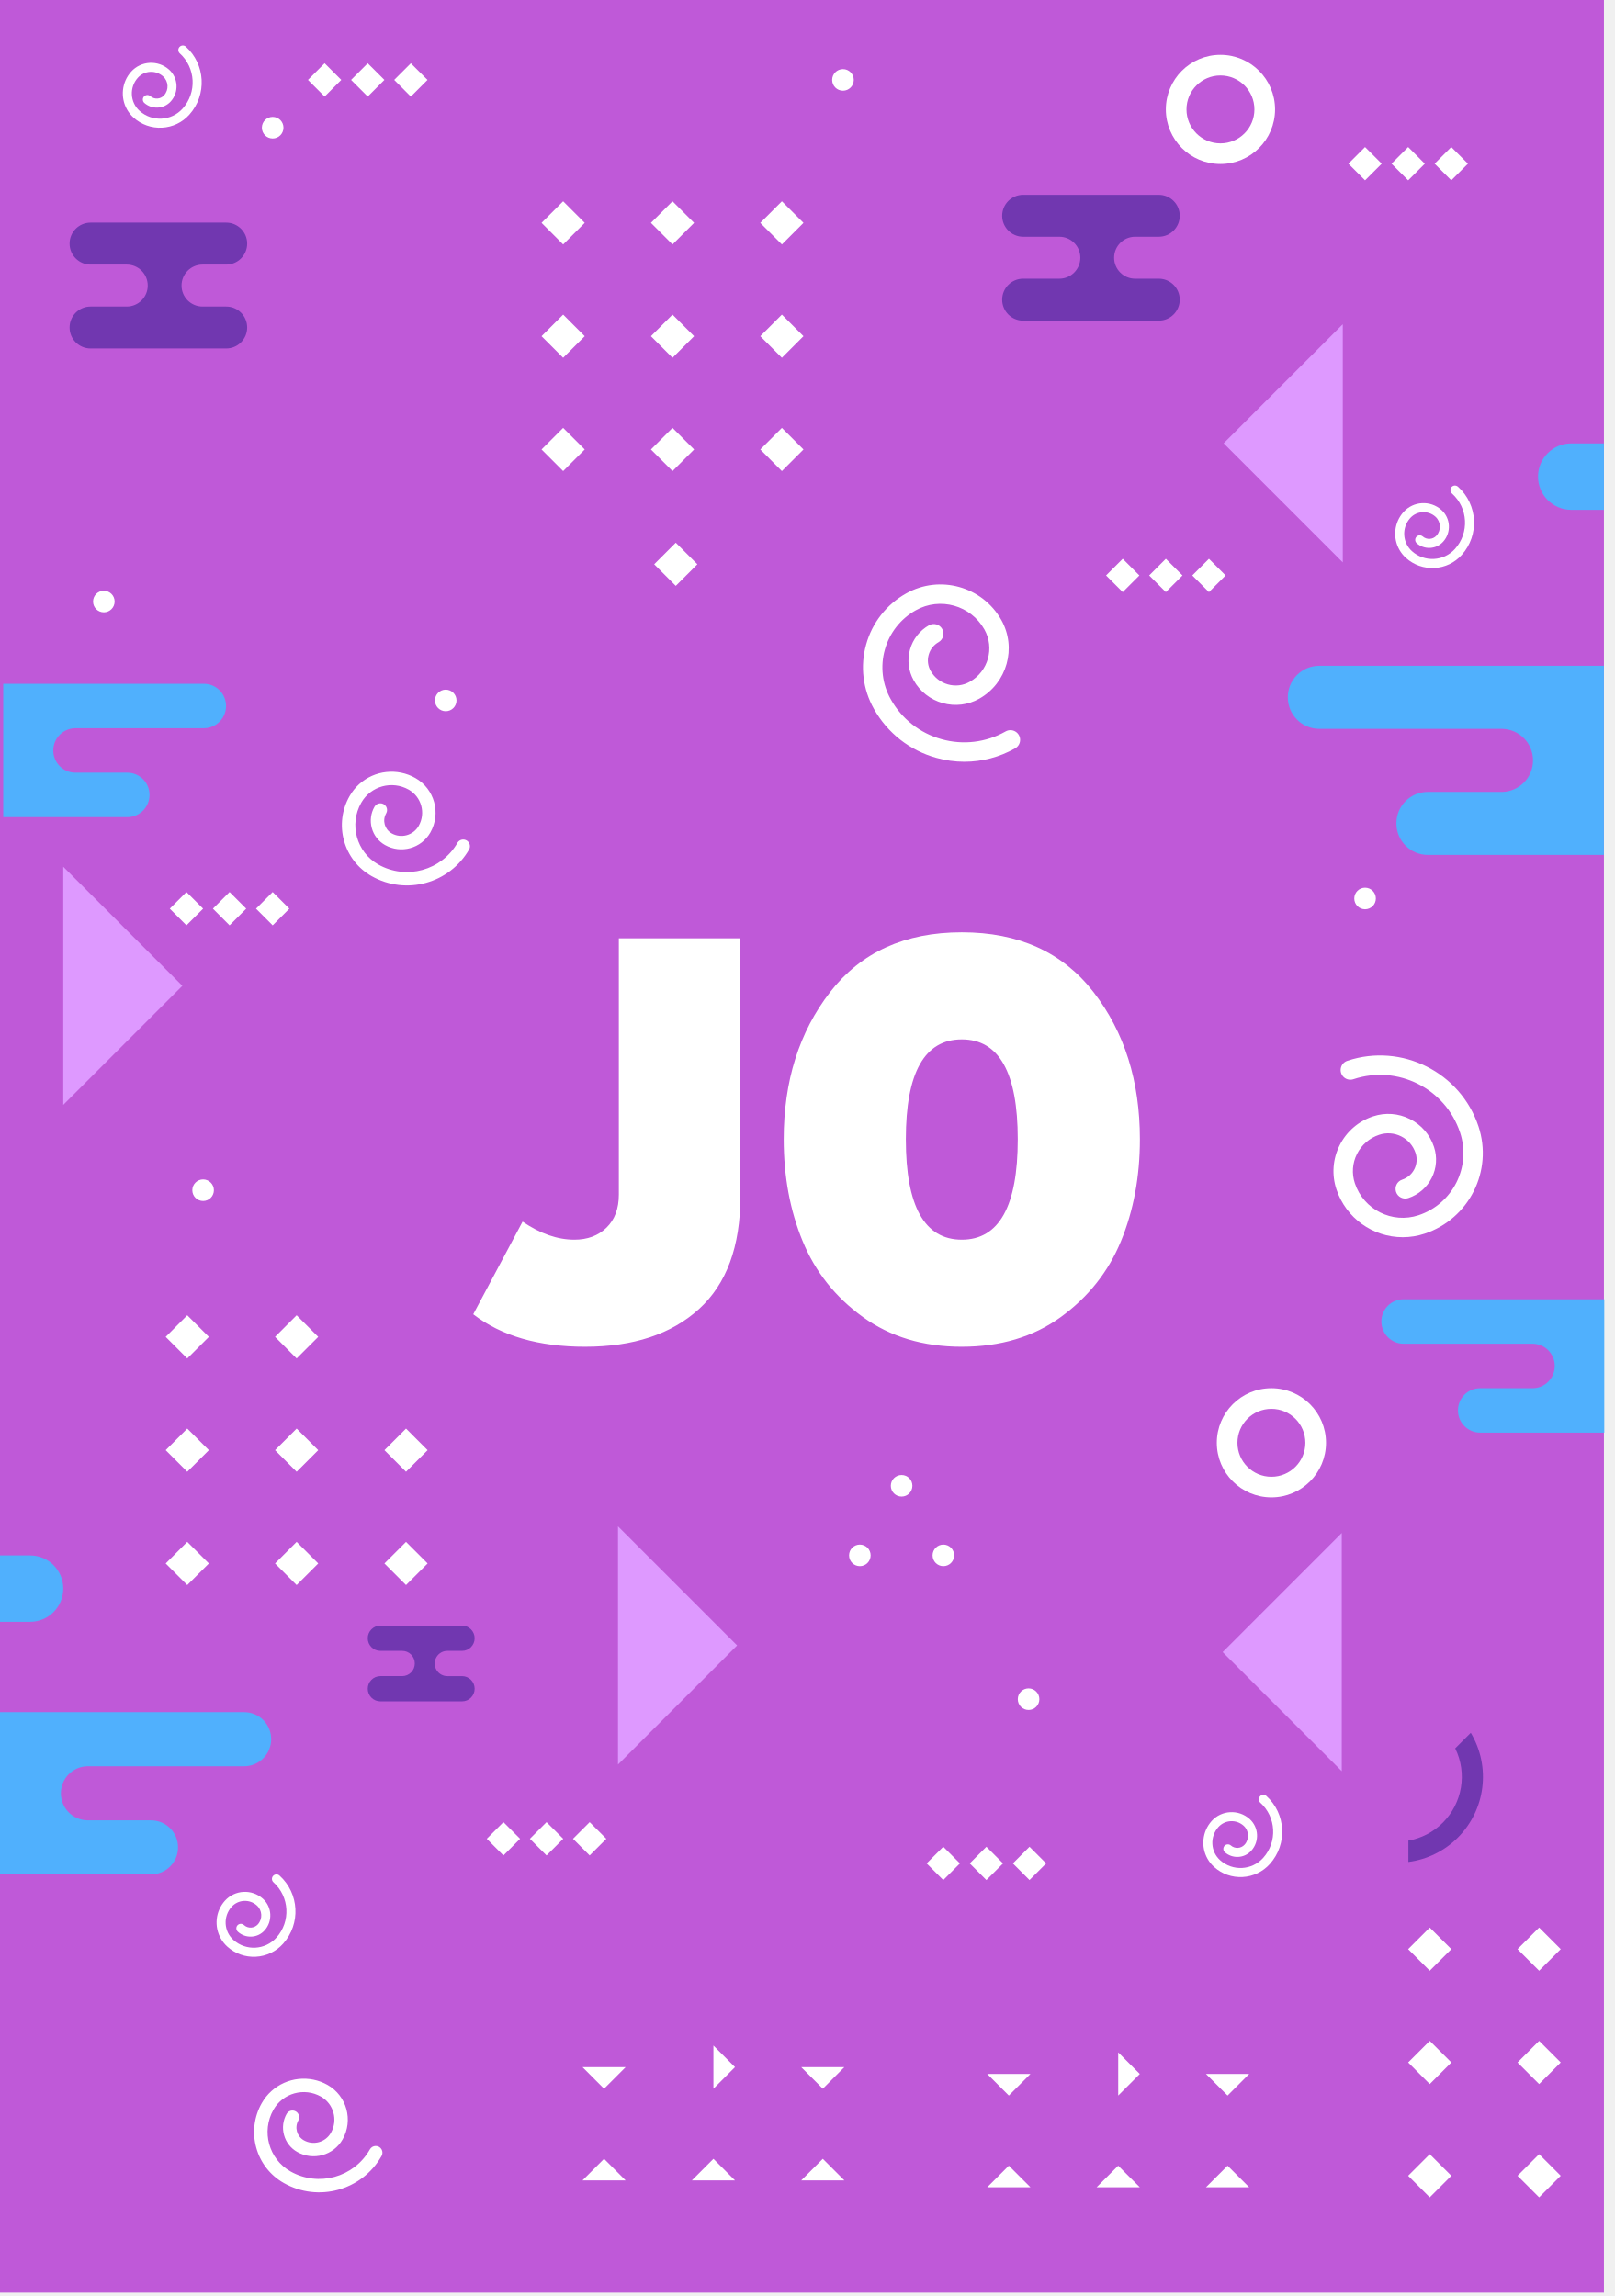
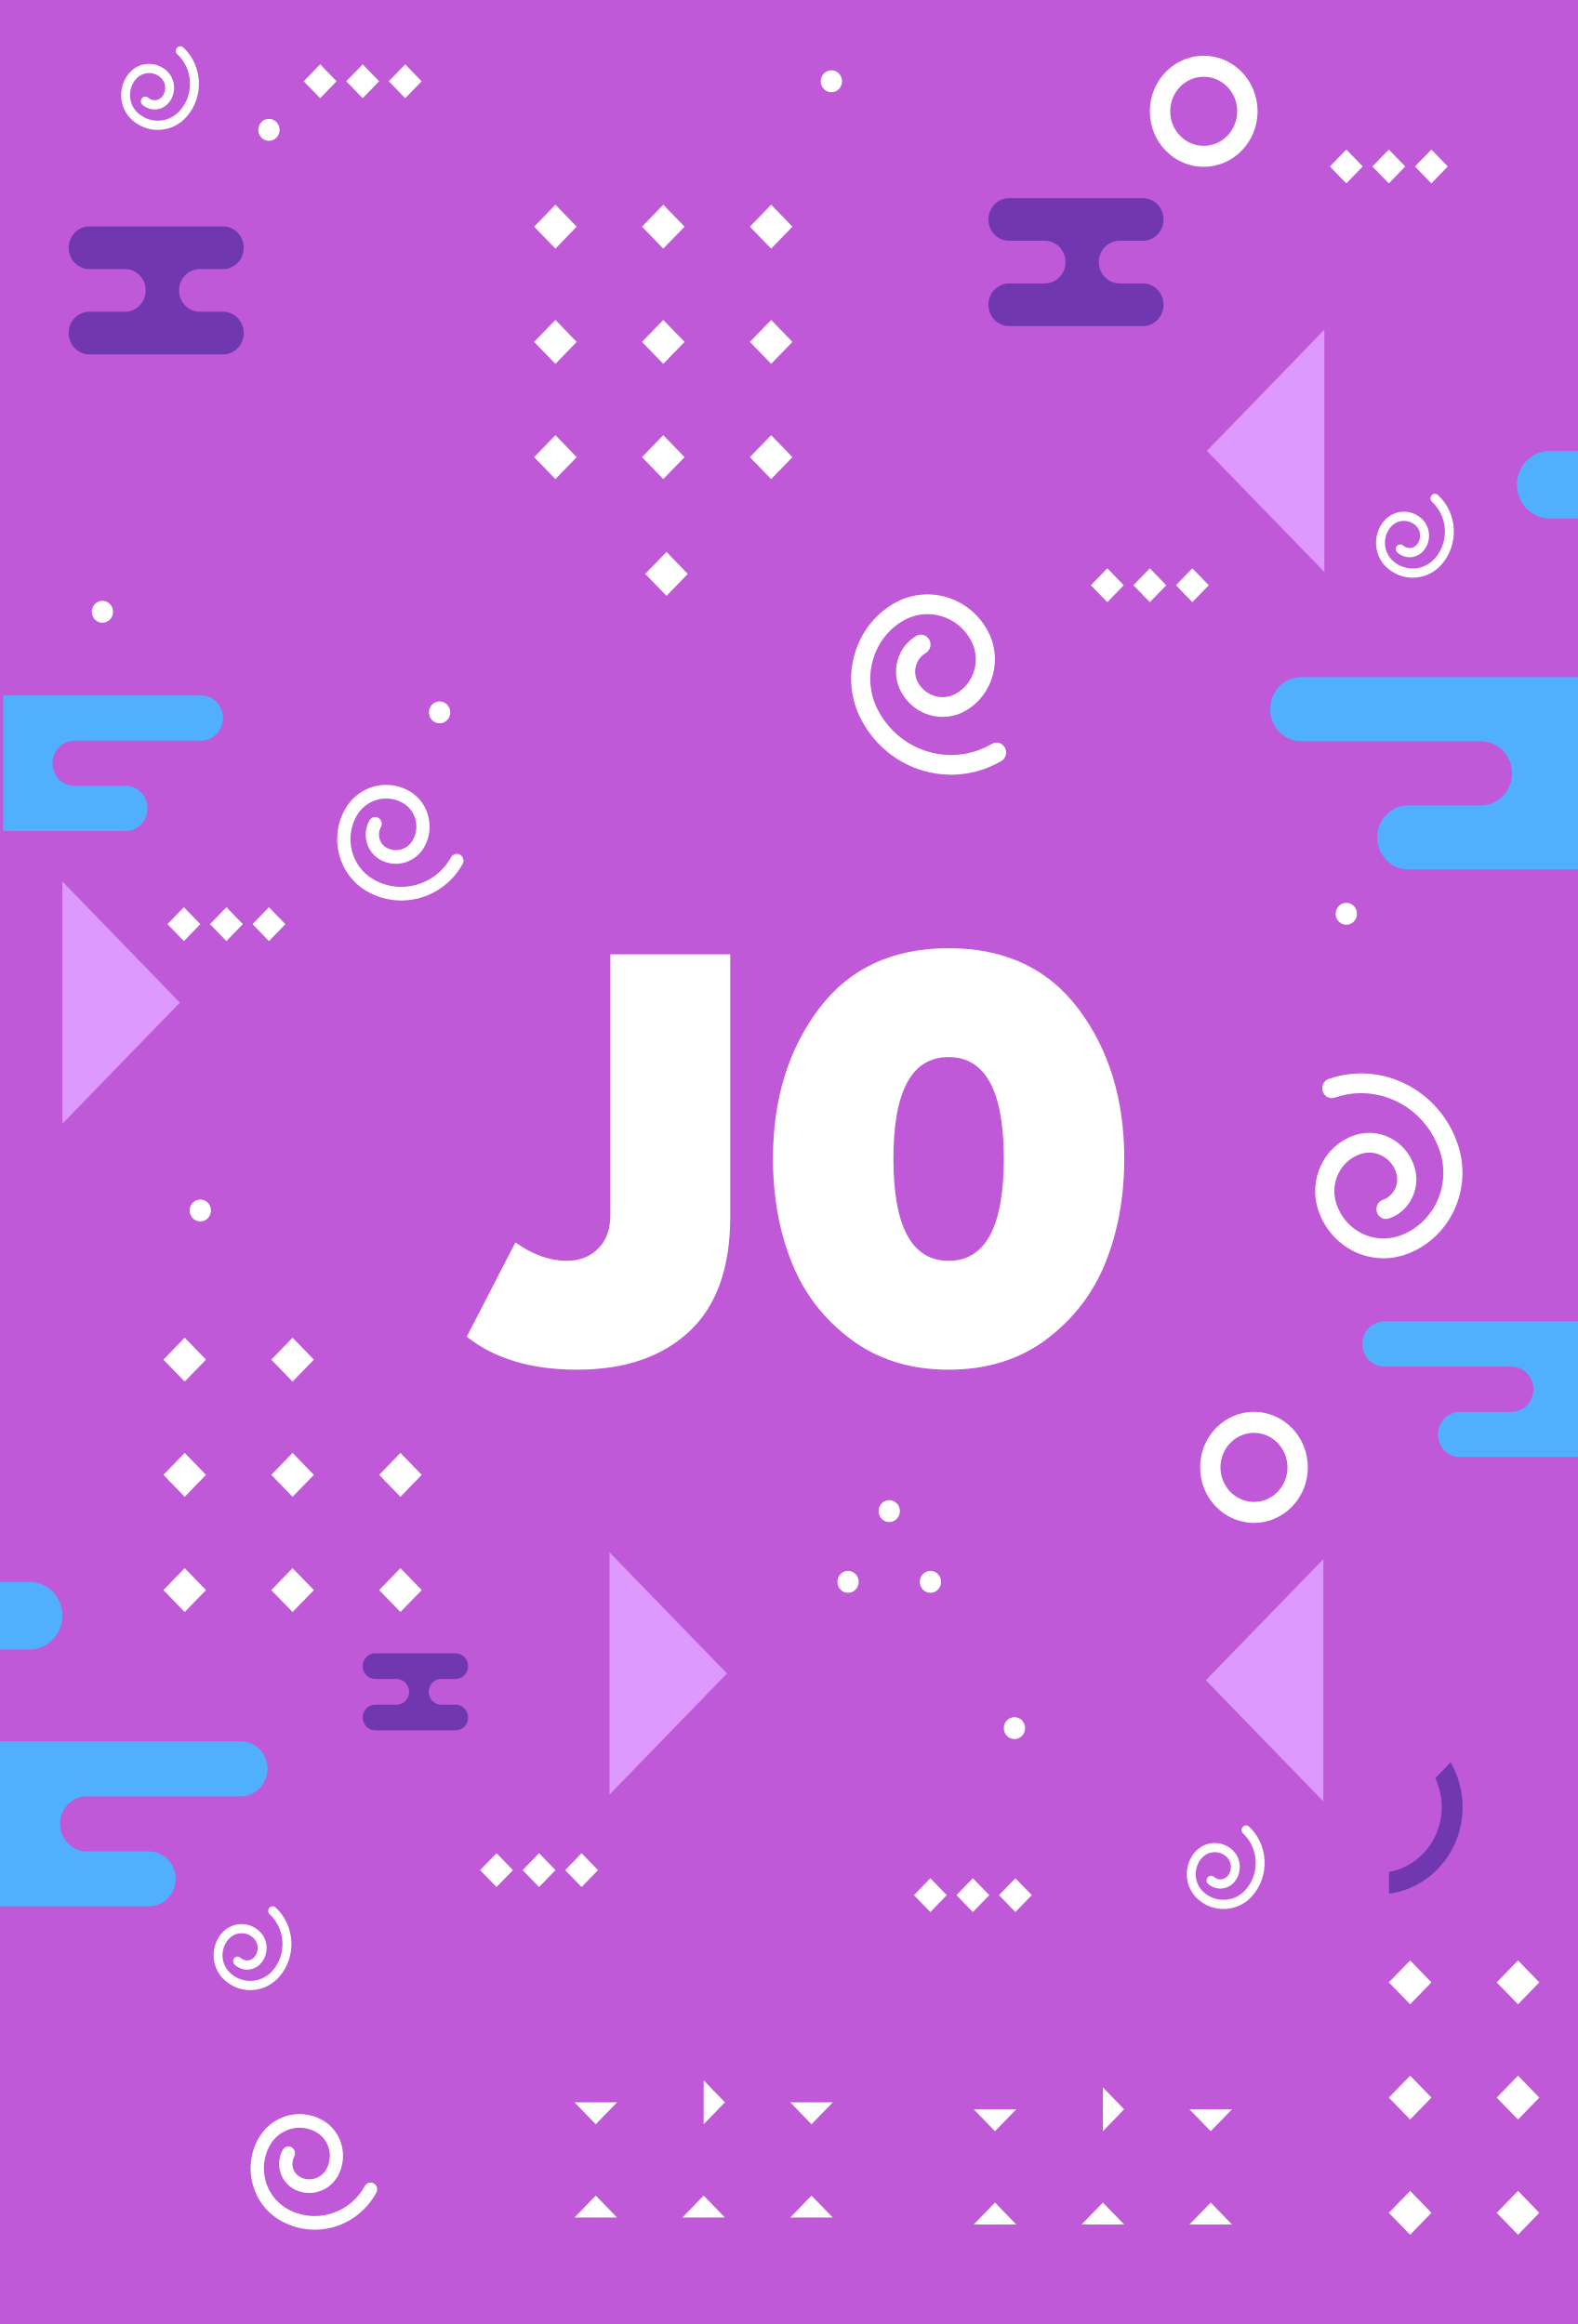
- <svg xmlns="http://www.w3.org/2000/svg" width="116" height="165">
-   <g fill="none" fill-rule="evenodd">
-     <path fill="#BF59D8" d="M0 164.761h115.234V0H0z" />
-     <path fill="#FFF" d="M99.267 11.764L98.07 12.96l-1.196-1.196 1.196-1.197zm3.097 0l-1.196 1.196-1.196-1.196 1.196-1.197zm3.098 0l-1.197 1.196-1.196-1.196 1.196-1.197zm-90.87 53.537l-1.197 1.197-1.196-1.197 1.196-1.196zm3.097 0l-1.196 1.197-1.196-1.197 1.196-1.196zm3.098 0l-1.197 1.197-1.196-1.197 1.196-1.196zm61.071-23.947l-1.197 1.196-1.197-1.196 1.197-1.197zm3.097 0l-1.197 1.196-1.196-1.196 1.196-1.197zm3.097 0l-1.197 1.196-1.196-1.196 1.196-1.197zM24.518 5.743L23.322 6.94l-1.197-1.197 1.197-1.196zm3.098 0L26.419 6.94l-1.197-1.197 1.197-1.196zm3.097 0L29.516 6.94 28.32 5.743l1.196-1.196zm38.253 128.169l-1.196 1.197-1.197-1.197 1.197-1.196zm3.098 0l-1.197 1.197-1.196-1.197 1.196-1.196zm3.097 0l-1.197 1.197-1.196-1.197 1.196-1.196zm-37.795-1.769l-1.197 1.197-1.196-1.197 1.196-1.196zm3.097 0l-1.197 1.197-1.196-1.197 1.196-1.196zm3.098 0l-1.197 1.197-1.196-1.197 1.196-1.196zM38.907 16.017l1.552 1.551 1.55-1.551-1.55-1.551zm7.858 0l1.551 1.551 1.551-1.551-1.551-1.551zm10.96 0l-1.551-1.551-1.552 1.551 1.552 1.551zm-18.818 8.142l1.552 1.552 1.55-1.552-1.55-1.551zm7.858 0l1.551 1.552 1.551-1.552-1.551-1.551zm7.858 0l1.55 1.552 1.552-1.552-1.552-1.551zm-15.716 8.142l1.552 1.552 1.55-1.552-1.55-1.551zm7.858 0l1.551 1.552 1.551-1.552-1.551-1.551zm7.858 0l1.55 1.552 1.552-1.552-1.552-1.551zm46.545 107.774l1.551 1.551 1.551-1.551-1.551-1.551zm7.857 0l1.552 1.551 1.551-1.551-1.551-1.551zm-7.857 8.142l1.551 1.552 1.551-1.552-1.551-1.551zm7.857 0l1.552 1.552 1.551-1.552-1.551-1.551zm-7.857 8.142l1.551 1.551 1.551-1.551-1.551-1.551zm7.857 0l1.552 1.551 1.551-1.551-1.551-1.551zM11.904 96.073l1.55 1.551 1.552-1.551-1.552-1.552zm7.857 0l1.551 1.551 1.551-1.551-1.551-1.552zm30.341-55.522L48.551 39 47 40.551l1.551 1.552zm-38.198 63.664l1.55 1.551 1.552-1.551-1.552-1.552zm7.857 0l1.551 1.551 1.551-1.551-1.551-1.552zm7.858 0l1.551 1.551 1.551-1.551-1.551-1.552zm-15.715 8.142l1.55 1.551 1.552-1.551-1.552-1.551zm7.857 0l1.551 1.551 1.551-1.551-1.551-1.551zm7.858 0l1.551 1.551 1.551-1.551-1.551-1.551z" />
-     <path fill="#DE99FF" d="M13.102 70.844l-8.558 8.558V62.286zm74.738 47.883l8.557 8.558v-17.116zm.072-86.869l8.558 8.558V23.3zm-34.955 86.39l-8.558 8.558V109.69z" />
-     <path fill="#FFF" d="M91.343 106.126a2.44 2.44 0 110-4.88 2.44 2.44 0 010 4.88m0-6.364a3.923 3.923 0 100 7.846 3.923 3.923 0 000-7.846m-3.661-89.458a2.44 2.44 0 110-4.88 2.44 2.44 0 010 4.88m0-6.364a3.923 3.923 0 100 7.846 3.923 3.923 0 000-7.846" />
-     <path fill="#7137B0" d="M104.548 125.645a4.656 4.656 0 01-.888 5.338 4.63 4.63 0 01-2.476 1.29v1.535a6.144 6.144 0 003.552-1.75 6.175 6.175 0 00.93-7.532l-1.118 1.119z" />
-     <path fill="#FFF" d="M20.366 9.176a.776.776 0 11-1.552 0 .776.776 0 011.552 0m12.432 41.16a.775.775 0 11-1.55 0 .775.775 0 011.55 0m41.874 71.774a.775.775 0 11-1.55 0 .775.775 0 011.55 0M62.55 111.775a.775.775 0 11-1.55 0 .775.775 0 011.55 0m6 0a.775.775 0 11-1.55 0 .775.775 0 011.55 0M61.338 5.743a.776.776 0 11-1.552 0 .776.776 0 011.552 0M8.236 43.229a.775.775 0 11-1.55 0 .775.775 0 011.55 0m57.314 63.546a.775.775 0 11-1.55 0 .775.775 0 011.55 0m33.296-42.206a.775.775 0 11-1.55 0 .775.775 0 011.55 0M15.367 85.534a.775.775 0 11-1.55 0 .775.775 0 011.55 0m85.413 3.377a5.024 5.024 0 01-4.765-3.436 4.124 4.124 0 01.23-3.17 4.126 4.126 0 012.404-2.079 3.439 3.439 0 012.641.191 3.436 3.436 0 011.733 2.004 2.889 2.889 0 01-.16 2.22 2.89 2.89 0 01-1.684 1.457.697.697 0 11-.439-1.324 1.516 1.516 0 00.96-1.914 2.053 2.053 0 00-1.035-1.196 2.052 2.052 0 00-1.577-.114 2.74 2.74 0 00-1.597 1.38 2.738 2.738 0 00-.152 2.105 3.625 3.625 0 004.578 2.297 4.706 4.706 0 002.981-5.942 6.057 6.057 0 00-7.65-3.838.697.697 0 11-.438-1.323c3.896-1.293 8.118.825 9.411 4.721a6.102 6.102 0 01-3.865 7.705 4.996 4.996 0 01-1.576.256M69.286 54.743a7.484 7.484 0 01-2.019-.28 7.397 7.397 0 01-4.481-3.519 6.055 6.055 0 01-.558-4.631 6.056 6.056 0 012.881-3.67 5.022 5.022 0 016.831 1.913 4.157 4.157 0 01-1.583 5.654 3.44 3.44 0 01-2.63.317 3.443 3.443 0 01-2.083-1.636 2.888 2.888 0 01-.266-2.21 2.89 2.89 0 011.375-1.751.697.697 0 01.683 1.215 1.504 1.504 0 00-.716.912 1.5 1.5 0 00.139 1.15c.271.481.713.828 1.244.977a2.04 2.04 0 001.57-.19 2.76 2.76 0 001.052-3.755 3.625 3.625 0 00-4.932-1.38 4.67 4.67 0 00-2.222 2.83 4.671 4.671 0 00.43 3.572 6.013 6.013 0 003.642 2.86 6.01 6.01 0 004.598-.553.697.697 0 11.683 1.215 7.407 7.407 0 01-3.638.96m-49.788 95.532a3.474 3.474 0 014.037-.442 2.874 2.874 0 011.079 3.914 2.396 2.396 0 01-3.263.9 1.998 1.998 0 01-.945-1.215 1.995 1.995 0 01.19-1.527.482.482 0 01.838.476 1.048 1.048 0 00.393 1.427 1.43 1.43 0 001.948-.537c.52-.914.198-2.08-.716-2.6a2.506 2.506 0 00-3.413.942 3.254 3.254 0 001.22 4.43 4.188 4.188 0 005.704-1.571.482.482 0 11.838.476 5.153 5.153 0 01-7.017 1.933 4.184 4.184 0 01-1.982-2.544 4.185 4.185 0 01.399-3.2c.187-.332.422-.62.69-.862m6.306-93.922a3.473 3.473 0 014.037-.441 2.874 2.874 0 011.079 3.913 2.396 2.396 0 01-3.263.9 1.997 1.997 0 01-.945-1.215 1.995 1.995 0 01.19-1.527.482.482 0 11.838.476 1.048 1.048 0 00.393 1.427 1.43 1.43 0 001.949-.537 1.91 1.91 0 00-.717-2.6 2.506 2.506 0 00-3.413.941 3.254 3.254 0 001.22 4.432 4.187 4.187 0 005.704-1.572.483.483 0 01.838.476 5.153 5.153 0 01-7.017 1.934 4.185 4.185 0 01-1.982-2.545 4.187 4.187 0 01.399-3.2c.188-.332.422-.62.69-.862m74.738-16.837a2.34 2.34 0 01.29-2.72 1.936 1.936 0 012.73-.146c.66.595.716 1.615.122 2.276-.242.27-.573.427-.935.447a1.344 1.344 0 01-.977-.345.325.325 0 01.434-.483c.289.26.735.236.995-.053a.964.964 0 00-.073-1.359 1.286 1.286 0 00-1.813.097 1.688 1.688 0 00.128 2.381 2.191 2.191 0 003.09-.165 2.82 2.82 0 00-.212-3.978.325.325 0 11.434-.483 3.47 3.47 0 01.261 4.895 2.817 2.817 0 01-1.96.937 2.819 2.819 0 01-2.047-.723 2.335 2.335 0 01-.467-.578M9.13 7.873a2.34 2.34 0 01.29-2.719 1.936 1.936 0 012.73-.146c.66.595.715 1.615.121 2.276-.241.27-.573.428-.935.447a1.344 1.344 0 01-.977-.345.325.325 0 01.434-.483c.29.26.736.236.995-.053a.963.963 0 00-.072-1.36 1.286 1.286 0 00-1.813.098 1.687 1.687 0 00.127 2.381 2.191 2.191 0 003.09-.165 2.82 2.82 0 00-.212-3.978.325.325 0 01.434-.483 3.47 3.47 0 01.262 4.894 2.817 2.817 0 01-1.96.938 2.819 2.819 0 01-2.048-.723 2.335 2.335 0 01-.467-.578m77.629 125.713a2.34 2.34 0 01.29-2.72 1.936 1.936 0 012.73-.145c.661.594.716 1.615.122 2.275a1.34 1.34 0 01-.935.447 1.343 1.343 0 01-.977-.344.325.325 0 01.434-.483c.289.26.736.236.995-.053a.964.964 0 00-.072-1.36 1.286 1.286 0 00-1.814.098 1.688 1.688 0 00.127 2.38 2.192 2.192 0 003.092-.164 2.82 2.82 0 00-.213-3.979.325.325 0 01.434-.483 3.47 3.47 0 01.261 4.896 2.821 2.821 0 01-1.959.937 2.818 2.818 0 01-2.048-.723 2.325 2.325 0 01-.467-.579m-70.891 5.729a2.34 2.34 0 01.29-2.719 1.935 1.935 0 012.73-.146c.66.594.716 1.615.122 2.276a1.343 1.343 0 01-.935.446 1.344 1.344 0 01-.977-.344.325.325 0 11.434-.483c.289.26.735.236.995-.053a.964.964 0 00-.073-1.36 1.286 1.286 0 00-1.813.098 1.688 1.688 0 00.128 2.381 2.191 2.191 0 003.09-.165 2.82 2.82 0 00-.213-3.979.325.325 0 01.435-.483 3.47 3.47 0 01.261 4.896 2.819 2.819 0 01-1.96.937 2.819 2.819 0 01-2.047-.723 2.325 2.325 0 01-.467-.579" />
-     <path fill="#50B0FD" d="M4.545 114.163a2.389 2.389 0 01-2.387 2.388H0v-4.772h2.158a2.386 2.386 0 012.387 2.384m110.689-82.298v4.772h-2.353a2.383 2.383 0 01-2.384-2.385c0-.658.265-1.254.697-1.687a2.38 2.38 0 011.687-.7h2.353zM100.84 93.372a1.59 1.59 0 00-1.596 1.596c0 .882.714 1.599 1.597 1.599h9.26a1.598 1.598 0 010 3.196h-3.759a1.593 1.593 0 00-1.597 1.596c0 .882.715 1.596 1.597 1.596h8.916v-9.583h-14.417zM14.647 49.14c.441 0 .84.177 1.13.467a1.6 1.6 0 01-1.13 2.728H5.385a1.598 1.598 0 000 3.195h3.76a1.59 1.59 0 011.597 1.597c0 .882-.714 1.597-1.597 1.597H.23V49.14h14.417zm2.895 73.903c.537 0 1.022.216 1.374.568a1.947 1.947 0 01-1.374 3.32H6.274a1.944 1.944 0 000 3.887h4.575a1.936 1.936 0 011.942 1.942 1.941 1.941 0 01-1.942 1.942H0v-11.659h17.54zm77.243-75.196a2.257 2.257 0 00-2.264 2.264 2.266 2.266 0 002.264 2.268h13.135a2.266 2.266 0 010 4.531h-5.333a2.256 2.256 0 00-2.265 2.264 2.264 2.264 0 002.265 2.265h12.645V47.847H94.785z" />
-     <path fill="#7137B0" d="M83.25 20.028h-1.7a1.507 1.507 0 010-3.014h1.7a1.507 1.507 0 000-3.014h-9.743a1.507 1.507 0 100 3.014h2.6a1.507 1.507 0 110 3.014h-2.6a1.507 1.507 0 100 3.014h9.743a1.507 1.507 0 100-3.014M33.192 120.453H32.17a.908.908 0 110-1.815h1.023a.907.907 0 000-1.815h-5.865a.907.907 0 100 1.815h1.565a.907.907 0 110 1.814h-1.565a.907.907 0 100 1.815h5.865a.907.907 0 100-1.815M16.25 22.028h-1.7a1.507 1.507 0 010-3.014h1.7a1.507 1.507 0 100-3.014H6.507a1.507 1.507 0 100 3.014h2.6a1.507 1.507 0 010 3.014h-2.6a1.507 1.507 0 100 3.014h9.743a1.507 1.507 0 100-3.014" />
-     <path fill="#FFF" d="M41.847 148.551l1.551 1.552 1.551-1.552m6.306 1.552l1.551-1.552L51.255 147m6.307 1.551l1.551 1.552 1.551-1.552m-15.715 8.142l-1.551-1.551-1.551 1.551m10.959 0l-1.55-1.551-1.552 1.551m10.96 0l-1.551-1.551-1.551 1.551m13.366-7.65l1.551 1.551 1.551-1.551m6.307 1.551l1.551-1.551-1.551-1.551m6.306 1.551l1.551 1.551 1.551-1.551m-15.715 8.142l-1.551-1.551-1.551 1.551m10.96 0l-1.552-1.551-1.551 1.551m10.96 0l-1.551-1.551-1.551 1.551" />
-     <path fill="#FFF" fill-rule="nonzero" d="M42.04 96.783c3.458 0 6.182-.9 8.17-2.701 1.988-1.802 2.983-4.503 2.983-8.105V67.432H44.46v18.415c0 1.009-.295 1.801-.886 2.377-.591.577-1.362.865-2.313.865-1.21 0-2.45-.432-3.717-1.297L34 94.45c2.017 1.556 4.697 2.334 8.04 2.334zm27.06 0c2.767 0 5.13-.706 7.09-2.118 1.988-1.44 3.436-3.263 4.344-5.468.907-2.205 1.361-4.647 1.361-7.327 0-4.179-1.11-7.702-3.328-10.569C76.347 68.434 73.192 67 69.1 67c-4.092 0-7.248 1.434-9.466 4.301-2.22 2.867-3.329 6.39-3.329 10.569 0 2.68.454 5.122 1.362 7.327.907 2.205 2.348 4.02 4.322 5.447 1.974 1.426 4.345 2.14 7.111 2.14zm0-7.694c-2.68 0-4.02-2.406-4.02-7.219 0-4.784 1.34-7.176 4.02-7.176 2.68 0 4.02 2.392 4.02 7.176 0 4.813-1.34 7.219-4.02 7.219z" />
+ <svg xmlns="http://www.w3.org/2000/svg" width="112" height="165">
+   <g style="fill:none;fill-rule:evenodd">
+     <path d="M0 164.761h115.234V0H0z" style="fill:#bf59d8" transform="scale(.97438 1.00478)" />
+     <path d="M99.267 11.764 98.07 12.96l-1.196-1.196 1.196-1.197zm3.097 0-1.196 1.196-1.196-1.196 1.196-1.197zm3.098 0-1.197 1.196-1.196-1.196 1.196-1.197zm-90.87 53.537-1.197 1.197-1.196-1.197 1.196-1.196zm3.097 0-1.196 1.197-1.196-1.197 1.196-1.196zm3.098 0-1.197 1.197-1.196-1.197 1.196-1.196zm61.071-23.947-1.197 1.196-1.197-1.196 1.197-1.197zm3.097 0-1.197 1.196-1.196-1.196 1.196-1.197zm3.097 0-1.197 1.196-1.196-1.196 1.196-1.197zM24.518 5.743 23.322 6.94l-1.197-1.197 1.197-1.196zm3.098 0L26.419 6.94l-1.197-1.197 1.197-1.196zm3.097 0L29.516 6.94 28.32 5.743l1.196-1.196zm38.253 128.169-1.196 1.197-1.197-1.197 1.197-1.196zm3.098 0-1.197 1.197-1.196-1.197 1.196-1.196zm3.097 0-1.197 1.197-1.196-1.197 1.196-1.196zm-37.795-1.769-1.197 1.197-1.196-1.197 1.196-1.196zm3.097 0-1.197 1.197-1.196-1.197 1.196-1.196zm3.098 0-1.197 1.197-1.196-1.197 1.196-1.196zM38.907 16.017l1.552 1.551 1.55-1.551-1.55-1.551zm7.858 0 1.551 1.551 1.551-1.551-1.551-1.551zm10.96 0-1.551-1.551-1.552 1.551 1.552 1.551zm-18.818 8.142 1.552 1.552 1.55-1.552-1.55-1.551zm7.858 0 1.551 1.552 1.551-1.552-1.551-1.551zm7.858 0 1.55 1.552 1.552-1.552-1.552-1.551zm-15.716 8.142 1.552 1.552 1.55-1.552-1.55-1.551zm7.858 0 1.551 1.552 1.551-1.552-1.551-1.551zm7.858 0 1.55 1.552 1.552-1.552-1.552-1.551zm46.545 107.774 1.551 1.551 1.551-1.551-1.551-1.551zm7.857 0 1.552 1.551 1.551-1.551-1.551-1.551zm-7.857 8.142 1.551 1.552 1.551-1.552-1.551-1.551zm7.857 0 1.552 1.552 1.551-1.552-1.551-1.551zm-7.857 8.142 1.551 1.551 1.551-1.551-1.551-1.551zm7.857 0 1.552 1.551 1.551-1.551-1.551-1.551zM11.904 96.073l1.55 1.551 1.552-1.551-1.552-1.552zm7.857 0 1.551 1.551 1.551-1.551-1.551-1.552zm30.341-55.522L48.551 39 47 40.551l1.551 1.552zm-38.198 63.664 1.55 1.551 1.552-1.551-1.552-1.552zm7.857 0 1.551 1.551 1.551-1.551-1.551-1.552zm7.858 0 1.551 1.551 1.551-1.551-1.551-1.552zm-15.715 8.142 1.55 1.551 1.552-1.551-1.552-1.551zm7.857 0 1.551 1.551 1.551-1.551-1.551-1.551zm7.858 0 1.551 1.551 1.551-1.551-1.551-1.551z" style="fill:#fff" transform="scale(.97438 1.00478)" />
+     <path d="m13.102 70.844-8.558 8.558V62.286zm74.738 47.883 8.557 8.558v-17.116zm.072-86.869 8.558 8.558V23.3zm-34.955 86.39-8.558 8.558V109.69z" style="fill:#de99ff" transform="scale(.97438 1.00478)" />
+     <path d="M91.343 106.126a2.44 2.44 0 1 1 0-4.88 2.44 2.44 0 0 1 0 4.88m0-6.364a3.923 3.923 0 1 0 0 7.846 3.923 3.923 0 0 0 0-7.846m-3.661-89.458a2.44 2.44 0 1 1 0-4.88 2.44 2.44 0 0 1 0 4.88m0-6.364a3.923 3.923 0 1 0 0 7.846 3.923 3.923 0 0 0 0-7.846" style="fill:#fff" transform="scale(.97438 1.00478)" />
+     <path d="M104.548 125.645a4.656 4.656 0 0 1-.888 5.338 4.63 4.63 0 0 1-2.476 1.29v1.535a6.144 6.144 0 0 0 3.552-1.75 6.175 6.175 0 0 0 .93-7.532z" style="fill:#7137b0" transform="scale(.97438 1.00478)" />
+     <path d="M20.366 9.176a.776.776 0 1 1-1.552 0 .776.776 0 0 1 1.552 0m12.432 41.16a.775.775 0 1 1-1.55 0 .775.775 0 0 1 1.55 0m41.874 71.774a.775.775 0 1 1-1.55 0 .775.775 0 0 1 1.55 0M62.55 111.775a.775.775 0 1 1-1.55 0 .775.775 0 0 1 1.55 0m6 0a.775.775 0 1 1-1.55 0 .775.775 0 0 1 1.55 0M61.338 5.743a.776.776 0 1 1-1.552 0 .776.776 0 0 1 1.552 0M8.236 43.229a.775.775 0 1 1-1.55 0 .775.775 0 0 1 1.55 0m57.314 63.546a.775.775 0 1 1-1.55 0 .775.775 0 0 1 1.55 0m33.296-42.206a.775.775 0 1 1-1.55 0 .775.775 0 0 1 1.55 0M15.367 85.534a.775.775 0 1 1-1.55 0 .775.775 0 0 1 1.55 0m85.413 3.377a5.024 5.024 0 0 1-4.765-3.436 4.124 4.124 0 0 1 .23-3.17 4.126 4.126 0 0 1 2.404-2.079 3.439 3.439 0 0 1 2.641.191 3.436 3.436 0 0 1 1.733 2.004 2.889 2.889 0 0 1-.16 2.22 2.89 2.89 0 0 1-1.684 1.457.697.697 0 1 1-.439-1.324 1.516 1.516 0 0 0 .96-1.914 2.053 2.053 0 0 0-1.035-1.196 2.052 2.052 0 0 0-1.577-.114 2.74 2.74 0 0 0-1.597 1.38 2.738 2.738 0 0 0-.152 2.105 3.625 3.625 0 0 0 4.578 2.297 4.706 4.706 0 0 0 2.981-5.942 6.057 6.057 0 0 0-7.65-3.838.697.697 0 1 1-.438-1.323c3.896-1.293 8.118.825 9.411 4.721a6.102 6.102 0 0 1-3.865 7.705 4.996 4.996 0 0 1-1.576.256M69.286 54.743a7.484 7.484 0 0 1-2.019-.28 7.397 7.397 0 0 1-4.481-3.519 6.055 6.055 0 0 1-.558-4.631 6.056 6.056 0 0 1 2.881-3.67 5.022 5.022 0 0 1 6.831 1.913 4.157 4.157 0 0 1-1.583 5.654 3.44 3.44 0 0 1-2.63.317 3.443 3.443 0 0 1-2.083-1.636 2.888 2.888 0 0 1-.266-2.21 2.89 2.89 0 0 1 1.375-1.751.697.697 0 0 1 .683 1.215 1.504 1.504 0 0 0-.716.912 1.5 1.5 0 0 0 .139 1.15c.271.481.713.828 1.244.977a2.04 2.04 0 0 0 1.57-.19 2.76 2.76 0 0 0 1.052-3.755 3.625 3.625 0 0 0-4.932-1.38 4.67 4.67 0 0 0-2.222 2.83 4.671 4.671 0 0 0 .43 3.572 6.013 6.013 0 0 0 3.642 2.86 6.01 6.01 0 0 0 4.598-.553.697.697 0 1 1 .683 1.215 7.407 7.407 0 0 1-3.638.96m-49.788 95.532a3.474 3.474 0 0 1 4.037-.442 2.874 2.874 0 0 1 1.079 3.914 2.396 2.396 0 0 1-3.263.9 1.998 1.998 0 0 1-.945-1.215 1.995 1.995 0 0 1 .19-1.527.482.482 0 0 1 .838.476 1.048 1.048 0 0 0 .393 1.427 1.43 1.43 0 0 0 1.948-.537c.52-.914.198-2.08-.716-2.6a2.506 2.506 0 0 0-3.413.942 3.254 3.254 0 0 0 1.22 4.43 4.188 4.188 0 0 0 5.704-1.571.482.482 0 1 1 .838.476 5.153 5.153 0 0 1-7.017 1.933 4.184 4.184 0 0 1-1.982-2.544 4.185 4.185 0 0 1 .399-3.2c.187-.332.422-.62.69-.862m6.306-93.922a3.473 3.473 0 0 1 4.037-.441 2.874 2.874 0 0 1 1.079 3.913 2.396 2.396 0 0 1-3.263.9 1.997 1.997 0 0 1-.945-1.215 1.995 1.995 0 0 1 .19-1.527.482.482 0 1 1 .838.476 1.048 1.048 0 0 0 .393 1.427 1.43 1.43 0 0 0 1.949-.537 1.91 1.91 0 0 0-.717-2.6 2.506 2.506 0 0 0-3.413.941 3.254 3.254 0 0 0 1.22 4.432 4.187 4.187 0 0 0 5.704-1.572.483.483 0 0 1 .838.476 5.153 5.153 0 0 1-7.017 1.934 4.185 4.185 0 0 1-1.982-2.545 4.187 4.187 0 0 1 .399-3.2c.188-.332.422-.62.69-.862m74.738-16.837a2.34 2.34 0 0 1 .29-2.72 1.936 1.936 0 0 1 2.73-.146c.66.595.716 1.615.122 2.276-.242.27-.573.427-.935.447a1.344 1.344 0 0 1-.977-.345.325.325 0 0 1 .434-.483c.289.26.735.236.995-.053a.964.964 0 0 0-.073-1.359 1.286 1.286 0 0 0-1.813.097 1.688 1.688 0 0 0 .128 2.381 2.191 2.191 0 0 0 3.09-.165 2.82 2.82 0 0 0-.212-3.978.325.325 0 1 1 .434-.483 3.47 3.47 0 0 1 .261 4.895 2.817 2.817 0 0 1-1.96.937 2.819 2.819 0 0 1-2.047-.723 2.335 2.335 0 0 1-.467-.578M9.13 7.873a2.34 2.34 0 0 1 .29-2.719 1.936 1.936 0 0 1 2.73-.146c.66.595.715 1.615.121 2.276-.241.27-.573.428-.935.447a1.344 1.344 0 0 1-.977-.345.325.325 0 0 1 .434-.483c.29.26.736.236.995-.053a.963.963 0 0 0-.072-1.36 1.286 1.286 0 0 0-1.813.098 1.687 1.687 0 0 0 .127 2.381 2.191 2.191 0 0 0 3.09-.165 2.82 2.82 0 0 0-.212-3.978.325.325 0 0 1 .434-.483 3.47 3.47 0 0 1 .262 4.894 2.817 2.817 0 0 1-1.96.938 2.819 2.819 0 0 1-2.048-.723 2.335 2.335 0 0 1-.467-.578m77.629 125.713a2.34 2.34 0 0 1 .29-2.72 1.936 1.936 0 0 1 2.73-.145c.661.594.716 1.615.122 2.275a1.34 1.34 0 0 1-.935.447 1.343 1.343 0 0 1-.977-.344.325.325 0 0 1 .434-.483c.289.26.736.236.995-.053a.964.964 0 0 0-.072-1.36 1.286 1.286 0 0 0-1.814.098 1.688 1.688 0 0 0 .127 2.38 2.192 2.192 0 0 0 3.092-.164 2.82 2.82 0 0 0-.213-3.979.325.325 0 0 1 .434-.483 3.47 3.47 0 0 1 .261 4.896 2.821 2.821 0 0 1-1.959.937 2.818 2.818 0 0 1-2.048-.723 2.325 2.325 0 0 1-.467-.579m-70.891 5.729a2.34 2.34 0 0 1 .29-2.719 1.935 1.935 0 0 1 2.73-.146c.66.594.716 1.615.122 2.276a1.343 1.343 0 0 1-.935.446 1.344 1.344 0 0 1-.977-.344.325.325 0 1 1 .434-.483c.289.26.735.236.995-.053a.964.964 0 0 0-.073-1.36 1.286 1.286 0 0 0-1.813.098 1.688 1.688 0 0 0 .128 2.381 2.191 2.191 0 0 0 3.09-.165 2.82 2.82 0 0 0-.213-3.979.325.325 0 0 1 .435-.483 3.47 3.47 0 0 1 .261 4.896 2.819 2.819 0 0 1-1.96.937 2.819 2.819 0 0 1-2.047-.723 2.325 2.325 0 0 1-.467-.579" style="fill:#fff" transform="scale(.97438 1.00478)" />
+     <path d="M4.545 114.163a2.389 2.389 0 0 1-2.387 2.388H0v-4.772h2.158a2.386 2.386 0 0 1 2.387 2.384m110.689-82.298v4.772h-2.353a2.383 2.383 0 0 1-2.384-2.385c0-.658.265-1.254.697-1.687a2.38 2.38 0 0 1 1.687-.7zM100.84 93.372a1.59 1.59 0 0 0-1.596 1.596c0 .882.714 1.599 1.597 1.599h9.26a1.598 1.598 0 0 1 0 3.196h-3.759a1.593 1.593 0 0 0-1.597 1.596c0 .882.715 1.596 1.597 1.596h8.916v-9.583h-14.417zM14.647 49.14c.441 0 .84.177 1.13.467a1.6 1.6 0 0 1-1.13 2.728H5.385a1.598 1.598 0 0 0 0 3.195h3.76a1.59 1.59 0 0 1 1.597 1.597c0 .882-.714 1.597-1.597 1.597H.23V49.14zm2.895 73.903c.537 0 1.022.216 1.374.568a1.947 1.947 0 0 1-1.374 3.32H6.274a1.944 1.944 0 0 0 0 3.887h4.575a1.936 1.936 0 0 1 1.942 1.942 1.941 1.941 0 0 1-1.942 1.942H0v-11.659h17.54zm77.243-75.196a2.257 2.257 0 0 0-2.264 2.264 2.266 2.266 0 0 0 2.264 2.268h13.135a2.266 2.266 0 0 1 0 4.531h-5.333a2.256 2.256 0 0 0-2.265 2.264 2.264 2.264 0 0 0 2.265 2.265h12.645V47.847z" style="fill:#50b0fd" transform="scale(.97438 1.00478)" />
+     <path d="M83.25 20.028h-1.7a1.507 1.507 0 0 1 0-3.014h1.7a1.507 1.507 0 0 0 0-3.014h-9.743a1.507 1.507 0 1 0 0 3.014h2.6a1.507 1.507 0 1 1 0 3.014h-2.6a1.507 1.507 0 1 0 0 3.014h9.743a1.507 1.507 0 1 0 0-3.014M33.192 120.453H32.17a.908.908 0 1 1 0-1.815h1.023a.907.907 0 0 0 0-1.815h-5.865a.907.907 0 1 0 0 1.815h1.565a.907.907 0 1 1 0 1.814h-1.565a.907.907 0 1 0 0 1.815h5.865a.907.907 0 1 0 0-1.815M16.25 22.028h-1.7a1.507 1.507 0 0 1 0-3.014h1.7a1.507 1.507 0 1 0 0-3.014H6.507a1.507 1.507 0 1 0 0 3.014h2.6a1.507 1.507 0 0 1 0 3.014h-2.6a1.507 1.507 0 1 0 0 3.014h9.743a1.507 1.507 0 1 0 0-3.014" style="fill:#7137b0" transform="scale(.97438 1.00478)" />
+     <path d="m41.847 148.551 1.551 1.552 1.551-1.552m6.306 1.552 1.551-1.552L51.255 147m6.307 1.551 1.551 1.552 1.551-1.552m-15.715 8.142-1.551-1.551-1.551 1.551m10.959 0-1.55-1.551-1.552 1.551m10.96 0-1.551-1.551-1.551 1.551m13.366-7.65 1.551 1.551 1.551-1.551m6.307 1.551 1.551-1.551-1.551-1.551m6.306 1.551 1.551 1.551 1.551-1.551m-15.715 8.142-1.551-1.551-1.551 1.551m10.96 0-1.552-1.551-1.551 1.551m10.96 0-1.551-1.551-1.551 1.551" style="fill:#fff" transform="scale(.97438 1.00478)" />
+     <path d="M42.04 96.783c3.458 0 6.182-.9 8.17-2.701 1.988-1.802 2.983-4.503 2.983-8.105V67.432H44.46v18.415c0 1.009-.295 1.801-.886 2.377-.591.577-1.362.865-2.313.865-1.21 0-2.45-.432-3.717-1.297L34 94.45c2.017 1.556 4.697 2.334 8.04 2.334zm27.06 0c2.767 0 5.13-.706 7.09-2.118 1.988-1.44 3.436-3.263 4.344-5.468.907-2.205 1.361-4.647 1.361-7.327 0-4.179-1.11-7.702-3.328-10.569C76.347 68.434 73.192 67 69.1 67c-4.092 0-7.248 1.434-9.466 4.301-2.22 2.867-3.329 6.39-3.329 10.569 0 2.68.454 5.122 1.362 7.327.907 2.205 2.348 4.02 4.322 5.447 1.974 1.426 4.345 2.14 7.111 2.14zm0-7.694c-2.68 0-4.02-2.406-4.02-7.219 0-4.784 1.34-7.176 4.02-7.176 2.68 0 4.02 2.392 4.02 7.176 0 4.813-1.34 7.219-4.02 7.219z" style="fill:#fff;fill-rule:nonzero" transform="scale(.97438 1.00478)" />
  </g>
</svg>
